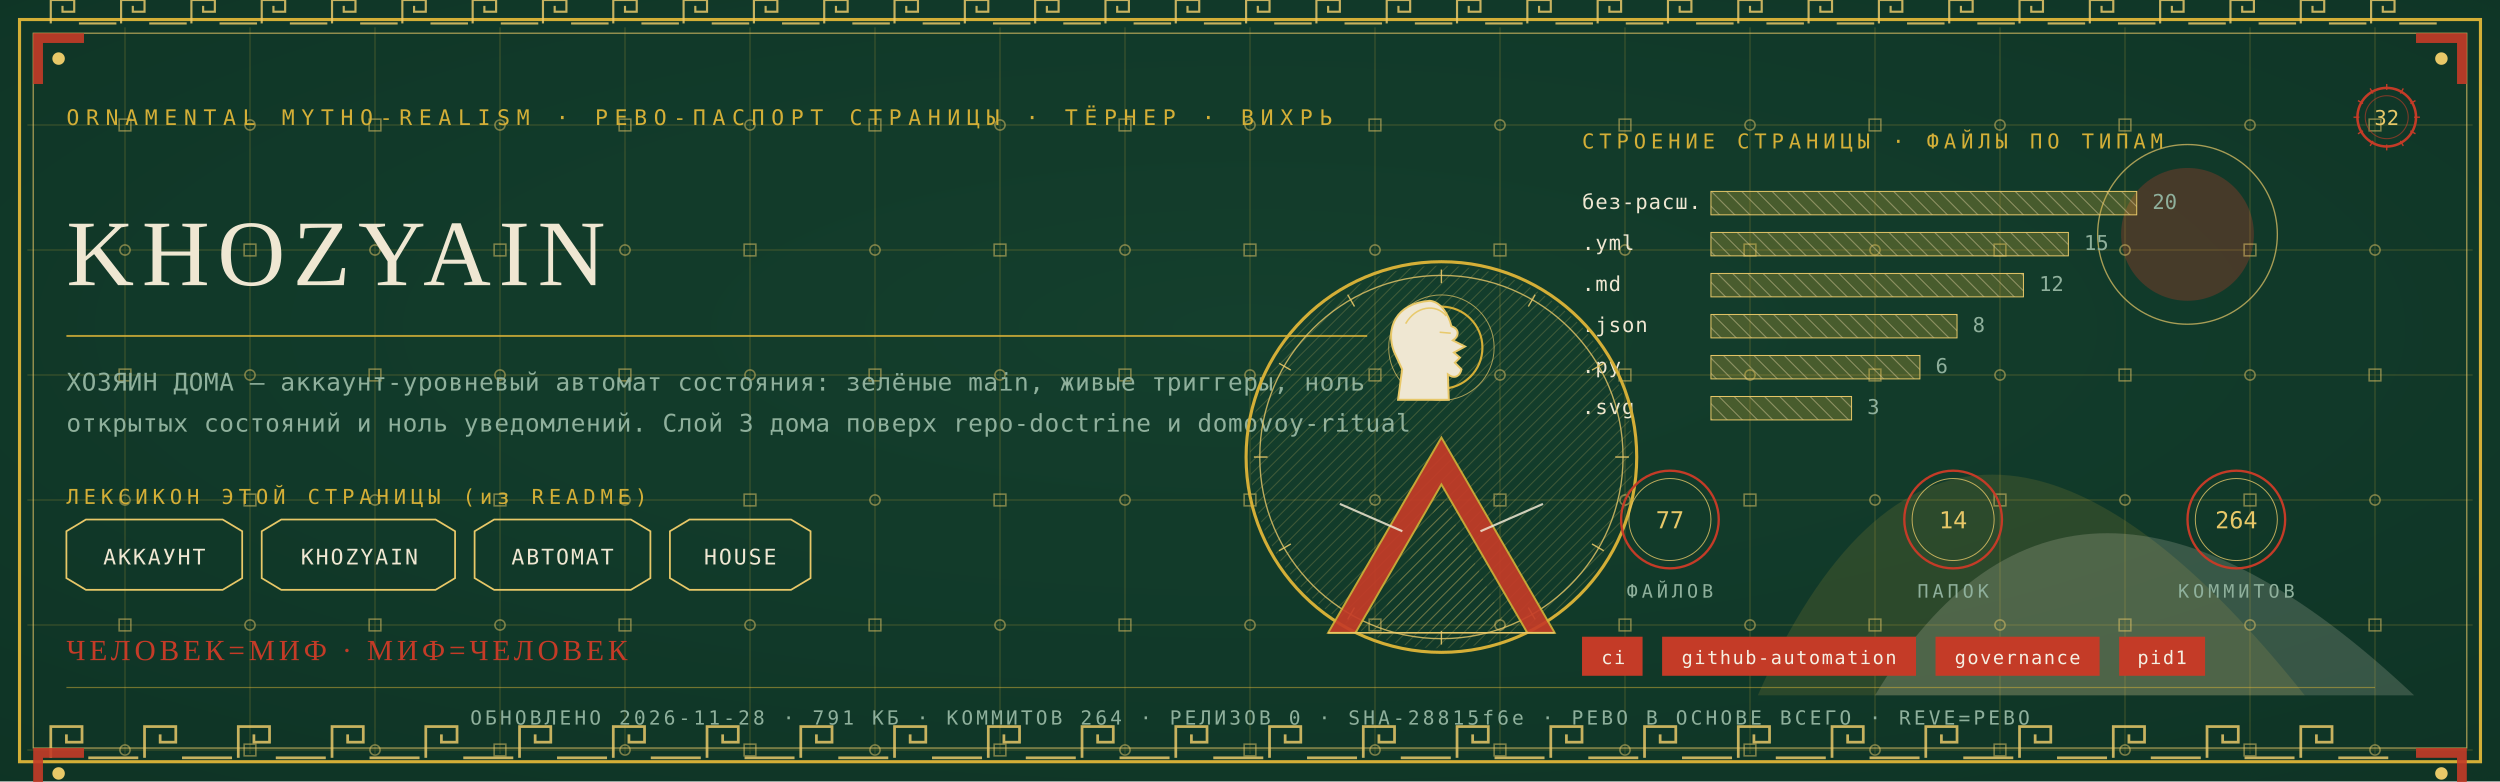
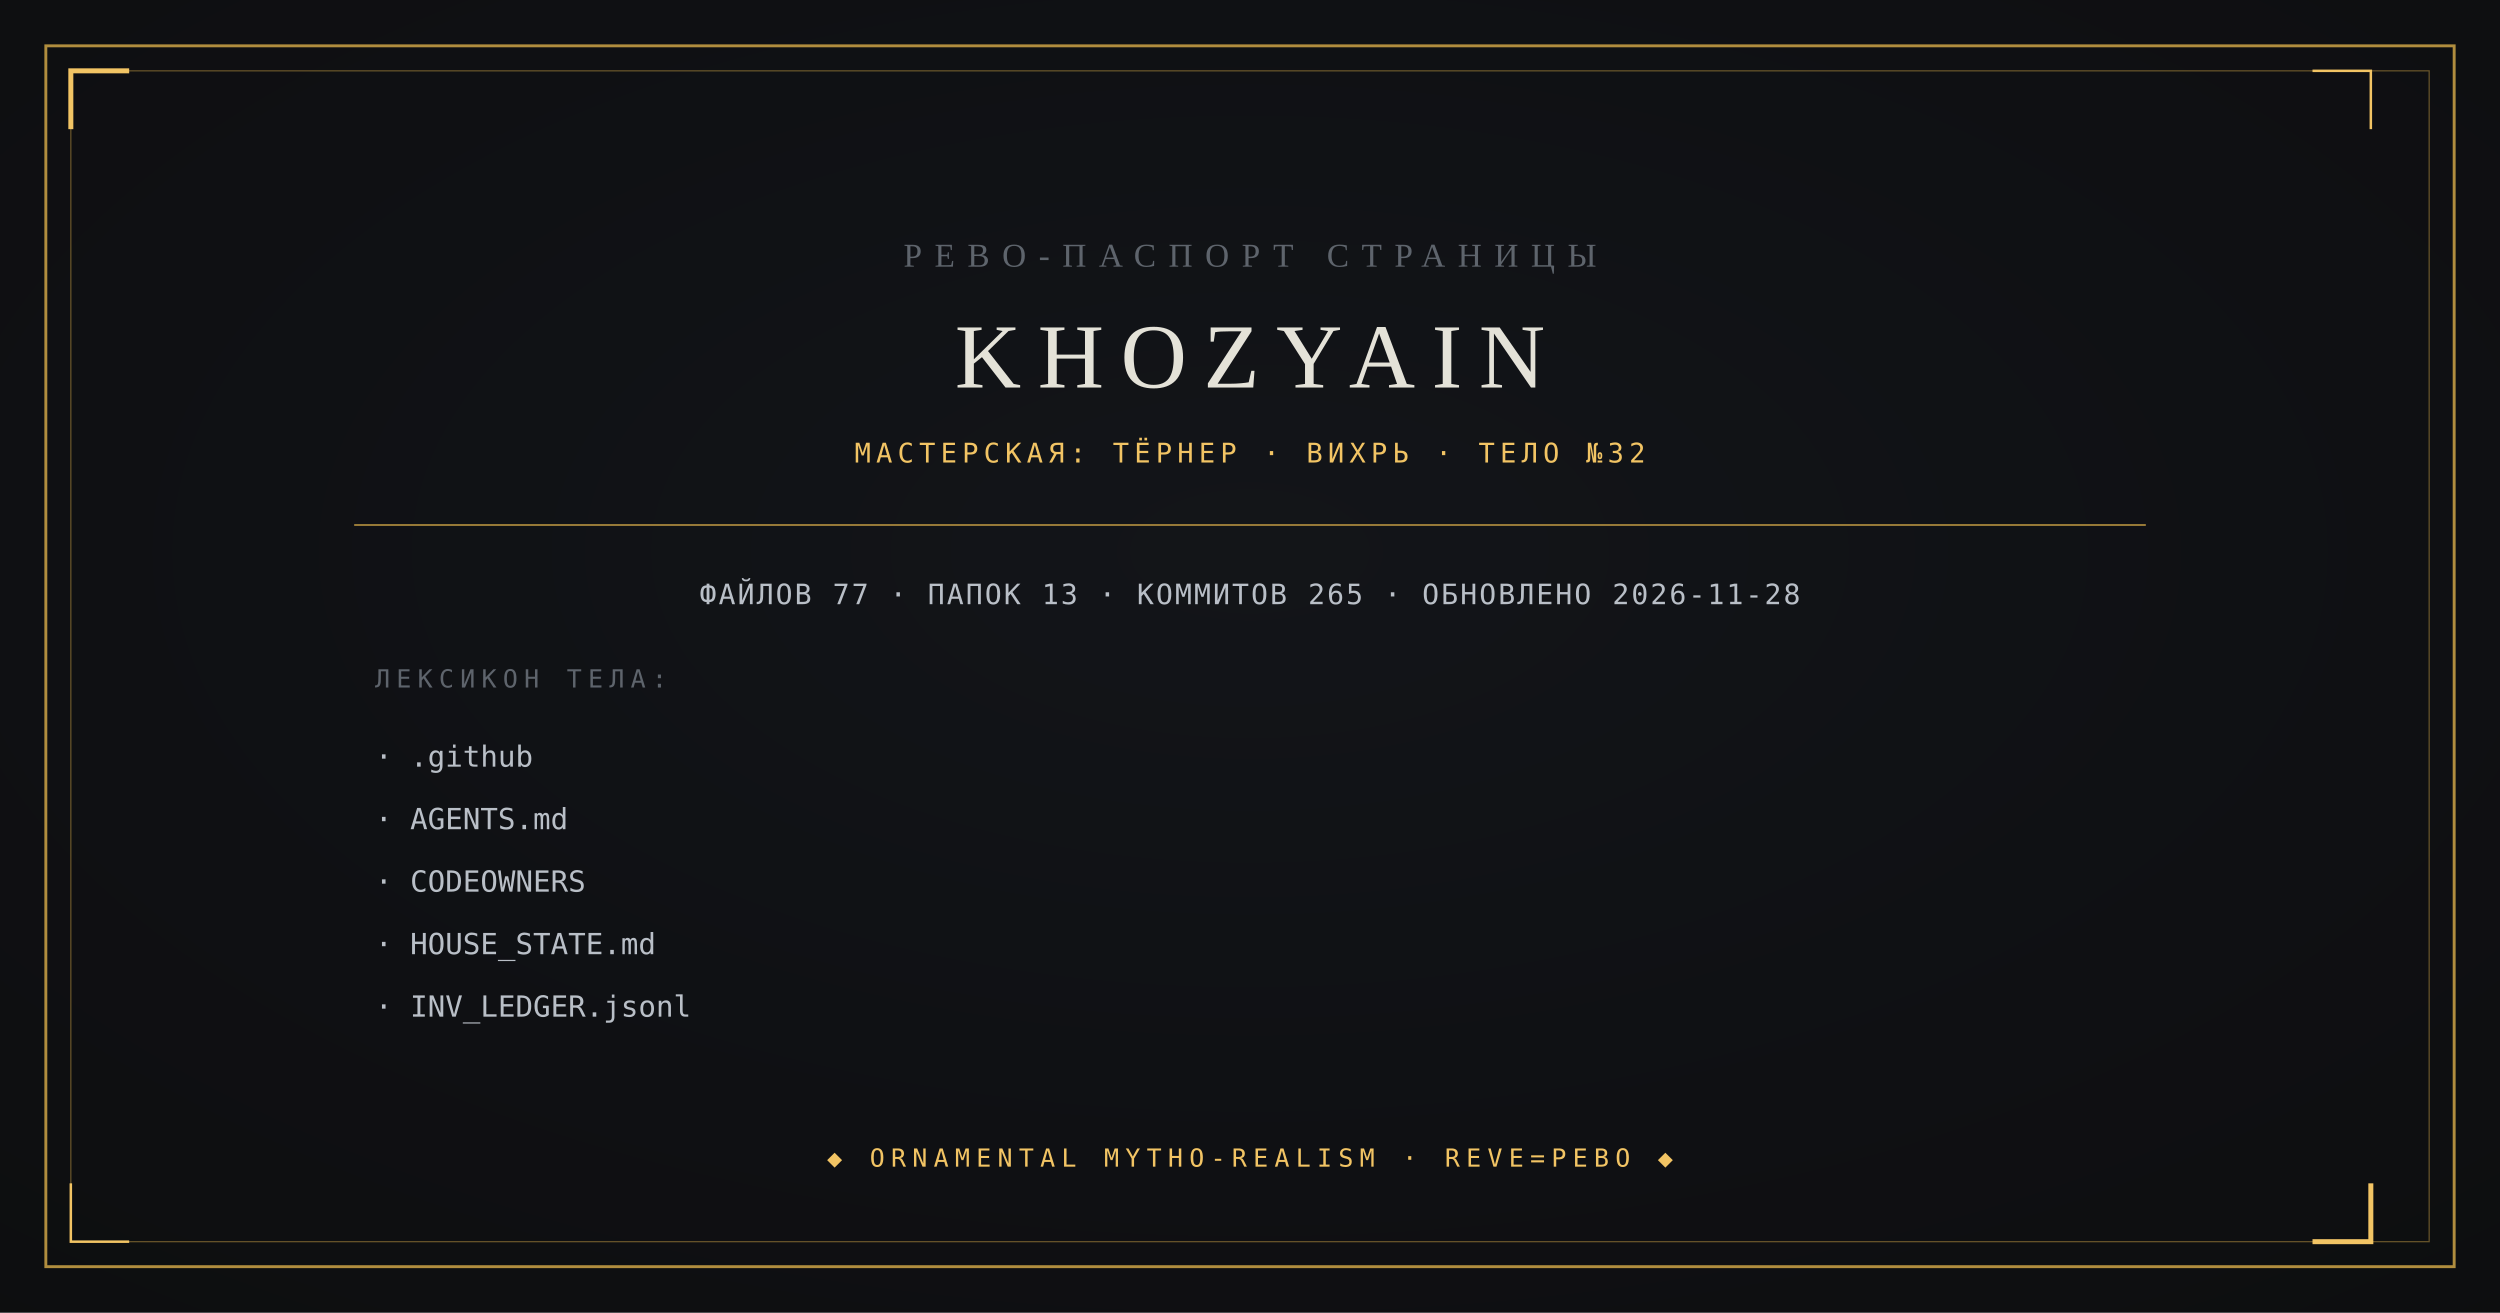
- <svg xmlns="http://www.w3.org/2000/svg" viewBox="0 0 1280 400" width="1280" height="400">
-   <defs>
-     <radialGradient id="rp32" cx="0.5" cy="0.42" r="1.1">
-       <stop offset="0" stop-color="#14402E" />
-       <stop offset="1" stop-color="#0C2E21" />
-     </radialGradient>
-     <pattern id="hatchm" width="4.2" height="4.2" patternUnits="userSpaceOnUse" patternTransform="rotate(45)">
-       <rect width="4.2" height="4.2" fill="none" />
-       <line x1="0" y1="0" x2="0" y2="4.2" stroke="#E8C868" stroke-width="0.5" />
-     </pattern>
-     <pattern id="hatchv" width="5.5" height="5.5" patternUnits="userSpaceOnUse" patternTransform="rotate(-45)">
-       <rect width="5.5" height="5.5" fill="none" />
-       <line x1="0" y1="0" x2="0" y2="5.5" stroke="#EFE7D2" stroke-width="0.5" />
-     </pattern>
-   </defs>
-   <rect width="1280" height="400" fill="#0C2E21" />
-   <rect width="1280" height="400" fill="url(#rp32)" opacity="0.94" />
-   <path d="M 900 356 Q 1000 130 1180 356 Z" fill="#D4AF37" opacity="0.14" />
-   <path d="M 960 356 Q 1060 190 1236 356 Z" fill="#EFE7D2" opacity="0.18" />
-   <circle cx="1120" cy="120" r="34" fill="#C43B27" opacity="0.30" />
-   <circle cx="1120" cy="120" r="46" fill="none" stroke="#E8C868" stroke-width="0.7" opacity="0.7" />
-   <g stroke="#D4AF37" stroke-width="0.45" opacity="0.30">
-     <line x1="64" y1="14" x2="64" y2="386" />
-     <line x1="128" y1="14" x2="128" y2="386" />
-     <line x1="192" y1="14" x2="192" y2="386" />
-     <line x1="256" y1="14" x2="256" y2="386" />
-     <line x1="320" y1="14" x2="320" y2="386" />
-     <line x1="384" y1="14" x2="384" y2="386" />
-     <line x1="448" y1="14" x2="448" y2="386" />
-     <line x1="512" y1="14" x2="512" y2="386" />
-     <line x1="576" y1="14" x2="576" y2="386" />
-     <line x1="640" y1="14" x2="640" y2="386" />
-     <line x1="704" y1="14" x2="704" y2="386" />
-     <line x1="768" y1="14" x2="768" y2="386" />
-     <line x1="832" y1="14" x2="832" y2="386" />
-     <line x1="896" y1="14" x2="896" y2="386" />
-     <line x1="960" y1="14" x2="960" y2="386" />
-     <line x1="1024" y1="14" x2="1024" y2="386" />
-     <line x1="1088" y1="14" x2="1088" y2="386" />
-     <line x1="1152" y1="14" x2="1152" y2="386" />
-     <line x1="1216" y1="14" x2="1216" y2="386" />
-     <line x1="14" y1="64" x2="1266" y2="64" />
-     <line x1="14" y1="128" x2="1266" y2="128" />
-     <line x1="14" y1="192" x2="1266" y2="192" />
-     <line x1="14" y1="256" x2="1266" y2="256" />
-     <line x1="14" y1="320" x2="1266" y2="320" />
-     <line x1="14" y1="384" x2="1266" y2="384" />
-   </g>
-   <g fill="none" stroke="#E8C868" stroke-width="0.8" opacity="0.5">
-     <rect x="61" y="61" width="6" height="6" />
-     <circle cx="64" cy="128" r="2.6" />
-     <rect x="61" y="189" width="6" height="6" />
-     <circle cx="64" cy="256" r="2.6" />
-     <rect x="61" y="317" width="6" height="6" />
-     <circle cx="64" cy="384" r="2.6" />
-     <circle cx="128" cy="64" r="2.6" />
-     <rect x="125" y="125" width="6" height="6" />
-     <circle cx="128" cy="192" r="2.6" />
-     <rect x="125" y="253" width="6" height="6" />
-     <circle cx="128" cy="320" r="2.6" />
-     <rect x="125" y="381" width="6" height="6" />
-     <rect x="189" y="61" width="6" height="6" />
-     <circle cx="192" cy="128" r="2.6" />
-     <rect x="189" y="189" width="6" height="6" />
-     <circle cx="192" cy="256" r="2.6" />
-     <rect x="189" y="317" width="6" height="6" />
-     <circle cx="192" cy="384" r="2.6" />
-     <circle cx="256" cy="64" r="2.6" />
-     <rect x="253" y="125" width="6" height="6" />
-     <circle cx="256" cy="192" r="2.6" />
-     <rect x="253" y="253" width="6" height="6" />
-     <circle cx="256" cy="320" r="2.6" />
-     <rect x="253" y="381" width="6" height="6" />
-     <rect x="317" y="61" width="6" height="6" />
-     <circle cx="320" cy="128" r="2.6" />
-     <rect x="317" y="189" width="6" height="6" />
-     <circle cx="320" cy="256" r="2.6" />
-     <rect x="317" y="317" width="6" height="6" />
-     <circle cx="320" cy="384" r="2.6" />
-     <circle cx="384" cy="64" r="2.6" />
-     <rect x="381" y="125" width="6" height="6" />
-     <circle cx="384" cy="192" r="2.6" />
-     <rect x="381" y="253" width="6" height="6" />
-     <circle cx="384" cy="320" r="2.6" />
-     <rect x="381" y="381" width="6" height="6" />
-     <rect x="445" y="61" width="6" height="6" />
-     <circle cx="448" cy="128" r="2.6" />
-     <rect x="445" y="189" width="6" height="6" />
-     <circle cx="448" cy="256" r="2.6" />
-     <rect x="445" y="317" width="6" height="6" />
-     <circle cx="448" cy="384" r="2.6" />
-     <circle cx="512" cy="64" r="2.6" />
-     <rect x="509" y="125" width="6" height="6" />
-     <circle cx="512" cy="192" r="2.6" />
-     <rect x="509" y="253" width="6" height="6" />
-     <circle cx="512" cy="320" r="2.6" />
-     <rect x="509" y="381" width="6" height="6" />
-     <rect x="573" y="61" width="6" height="6" />
-     <circle cx="576" cy="128" r="2.6" />
-     <rect x="573" y="189" width="6" height="6" />
-     <circle cx="576" cy="256" r="2.6" />
-     <rect x="573" y="317" width="6" height="6" />
-     <circle cx="576" cy="384" r="2.6" />
-     <circle cx="640" cy="64" r="2.6" />
-     <rect x="637" y="125" width="6" height="6" />
-     <circle cx="640" cy="192" r="2.6" />
-     <rect x="637" y="253" width="6" height="6" />
-     <circle cx="640" cy="320" r="2.6" />
-     <rect x="637" y="381" width="6" height="6" />
-     <rect x="701" y="61" width="6" height="6" />
-     <circle cx="704" cy="128" r="2.6" />
-     <rect x="701" y="189" width="6" height="6" />
-     <circle cx="704" cy="256" r="2.6" />
-     <rect x="701" y="317" width="6" height="6" />
-     <circle cx="704" cy="384" r="2.6" />
-     <circle cx="768" cy="64" r="2.6" />
-     <rect x="765" y="125" width="6" height="6" />
-     <circle cx="768" cy="192" r="2.6" />
-     <rect x="765" y="253" width="6" height="6" />
-     <circle cx="768" cy="320" r="2.6" />
-     <rect x="765" y="381" width="6" height="6" />
-     <rect x="829" y="61" width="6" height="6" />
-     <circle cx="832" cy="128" r="2.6" />
-     <rect x="829" y="189" width="6" height="6" />
-     <circle cx="832" cy="256" r="2.6" />
-     <rect x="829" y="317" width="6" height="6" />
-     <circle cx="832" cy="384" r="2.6" />
-     <circle cx="896" cy="64" r="2.6" />
-     <rect x="893" y="125" width="6" height="6" />
-     <circle cx="896" cy="192" r="2.6" />
-     <rect x="893" y="253" width="6" height="6" />
-     <circle cx="896" cy="320" r="2.6" />
-     <rect x="893" y="381" width="6" height="6" />
-     <rect x="957" y="61" width="6" height="6" />
-     <circle cx="960" cy="128" r="2.6" />
-     <rect x="957" y="189" width="6" height="6" />
-     <circle cx="960" cy="256" r="2.6" />
-     <rect x="957" y="317" width="6" height="6" />
-     <circle cx="960" cy="384" r="2.6" />
-     <circle cx="1024" cy="64" r="2.6" />
-     <rect x="1021" y="125" width="6" height="6" />
-     <circle cx="1024" cy="192" r="2.6" />
-     <rect x="1021" y="253" width="6" height="6" />
-     <circle cx="1024" cy="320" r="2.6" />
-     <rect x="1021" y="381" width="6" height="6" />
-     <rect x="1085" y="61" width="6" height="6" />
-     <circle cx="1088" cy="128" r="2.6" />
-     <rect x="1085" y="189" width="6" height="6" />
-     <circle cx="1088" cy="256" r="2.6" />
-     <rect x="1085" y="317" width="6" height="6" />
-     <circle cx="1088" cy="384" r="2.6" />
-     <circle cx="1152" cy="64" r="2.6" />
-     <rect x="1149" y="125" width="6" height="6" />
-     <circle cx="1152" cy="192" r="2.6" />
-     <rect x="1149" y="253" width="6" height="6" />
-     <circle cx="1152" cy="320" r="2.6" />
-     <rect x="1149" y="381" width="6" height="6" />
-     <rect x="1213" y="61" width="6" height="6" />
-     <circle cx="1216" cy="128" r="2.6" />
-     <rect x="1213" y="189" width="6" height="6" />
-     <circle cx="1216" cy="256" r="2.6" />
-     <rect x="1213" y="317" width="6" height="6" />
-     <circle cx="1216" cy="384" r="2.6" />
-   </g>
-   <rect x="10" y="10" width="1260" height="380" fill="none" stroke="#D4AF37" stroke-width="1.6" />
-   <rect x="17" y="17" width="1246" height="366" fill="none" stroke="#E8C868" stroke-width="0.6" opacity="0.75" />
-   <g fill="none" stroke="#E8C868" stroke-width="1.4" opacity="0.85">
-     <path d="M 26 388 L 26 372 L 42 372 L 42 380.0 L 34.0 380.0 L 34.0 376.0" />
-     <line x1="45.2" y1="388" x2="70.8" y2="388" />
-     <path d="M 74 388 L 74 372 L 90 372 L 90 380.0 L 82.0 380.0 L 82.0 376.0" />
-     <line x1="93.2" y1="388" x2="118.8" y2="388" />
-     <path d="M 122 388 L 122 372 L 138 372 L 138 380.0 L 130.0 380.0 L 130.0 376.0" />
-     <line x1="141.2" y1="388" x2="166.8" y2="388" />
-     <path d="M 170 388 L 170 372 L 186 372 L 186 380.0 L 178.0 380.0 L 178.0 376.0" />
-     <line x1="189.2" y1="388" x2="214.8" y2="388" />
-     <path d="M 218 388 L 218 372 L 234 372 L 234 380.0 L 226.0 380.0 L 226.0 376.0" />
-     <line x1="237.2" y1="388" x2="262.8" y2="388" />
-     <path d="M 266 388 L 266 372 L 282 372 L 282 380.0 L 274.0 380.0 L 274.0 376.0" />
-     <line x1="285.2" y1="388" x2="310.8" y2="388" />
-     <path d="M 314 388 L 314 372 L 330 372 L 330 380.0 L 322.0 380.0 L 322.0 376.0" />
-     <line x1="333.2" y1="388" x2="358.8" y2="388" />
-     <path d="M 362 388 L 362 372 L 378 372 L 378 380.0 L 370.0 380.0 L 370.0 376.0" />
-     <line x1="381.2" y1="388" x2="406.8" y2="388" />
-     <path d="M 410 388 L 410 372 L 426 372 L 426 380.0 L 418.0 380.0 L 418.0 376.0" />
-     <line x1="429.2" y1="388" x2="454.8" y2="388" />
-     <path d="M 458 388 L 458 372 L 474 372 L 474 380.0 L 466.0 380.0 L 466.0 376.0" />
-     <line x1="477.2" y1="388" x2="502.8" y2="388" />
-     <path d="M 506 388 L 506 372 L 522 372 L 522 380.0 L 514.0 380.0 L 514.0 376.0" />
-     <line x1="525.2" y1="388" x2="550.8" y2="388" />
-     <path d="M 554 388 L 554 372 L 570 372 L 570 380.0 L 562.0 380.0 L 562.0 376.0" />
-     <line x1="573.2" y1="388" x2="598.8" y2="388" />
-     <path d="M 602 388 L 602 372 L 618 372 L 618 380.0 L 610.0 380.0 L 610.0 376.0" />
-     <line x1="621.2" y1="388" x2="646.8" y2="388" />
-     <path d="M 650 388 L 650 372 L 666 372 L 666 380.0 L 658.0 380.0 L 658.0 376.0" />
-     <line x1="669.2" y1="388" x2="694.8" y2="388" />
-     <path d="M 698 388 L 698 372 L 714 372 L 714 380.0 L 706.0 380.0 L 706.0 376.0" />
-     <line x1="717.2" y1="388" x2="742.8" y2="388" />
-     <path d="M 746 388 L 746 372 L 762 372 L 762 380.0 L 754.0 380.0 L 754.0 376.0" />
-     <line x1="765.2" y1="388" x2="790.8" y2="388" />
-     <path d="M 794 388 L 794 372 L 810 372 L 810 380.0 L 802.0 380.0 L 802.0 376.0" />
-     <line x1="813.2" y1="388" x2="838.8" y2="388" />
-     <path d="M 842 388 L 842 372 L 858 372 L 858 380.0 L 850.0 380.0 L 850.0 376.0" />
-     <line x1="861.2" y1="388" x2="886.8" y2="388" />
-     <path d="M 890 388 L 890 372 L 906 372 L 906 380.0 L 898.0 380.0 L 898.0 376.0" />
-     <line x1="909.2" y1="388" x2="934.8" y2="388" />
-     <path d="M 938 388 L 938 372 L 954 372 L 954 380.0 L 946.0 380.0 L 946.0 376.0" />
-     <line x1="957.2" y1="388" x2="982.8" y2="388" />
-     <path d="M 986 388 L 986 372 L 1002 372 L 1002 380.0 L 994.0 380.0 L 994.0 376.0" />
-     <line x1="1005.2" y1="388" x2="1030.8" y2="388" />
-     <path d="M 1034 388 L 1034 372 L 1050 372 L 1050 380.0 L 1042.0 380.0 L 1042.0 376.0" />
-     <line x1="1053.2" y1="388" x2="1078.8" y2="388" />
-     <path d="M 1082 388 L 1082 372 L 1098 372 L 1098 380.0 L 1090.0 380.0 L 1090.0 376.0" />
-     <line x1="1101.2" y1="388" x2="1126.8" y2="388" />
-     <path d="M 1130 388 L 1130 372 L 1146 372 L 1146 380.0 L 1138.0 380.0 L 1138.0 376.0" />
-     <line x1="1149.2" y1="388" x2="1174.8" y2="388" />
-     <path d="M 1178 388 L 1178 372 L 1194 372 L 1194 380.0 L 1186.0 380.0 L 1186.0 376.0" />
-     <line x1="1197.2" y1="388" x2="1222.8" y2="388" />
-   </g>
-   <g fill="none" stroke="#E8C868" stroke-width="1.1" opacity="0.85">
-     <path d="M 26 12 L 26 0 L 38 0 L 38 6.0 L 32.0 6.0 L 32.0 3.0" />
-     <line x1="40.4" y1="12" x2="59.6" y2="12" />
-     <path d="M 62 12 L 62 0 L 74 0 L 74 6.0 L 68.0 6.0 L 68.0 3.0" />
-     <line x1="76.4" y1="12" x2="95.6" y2="12" />
-     <path d="M 98 12 L 98 0 L 110 0 L 110 6.0 L 104.0 6.0 L 104.0 3.0" />
-     <line x1="112.4" y1="12" x2="131.6" y2="12" />
-     <path d="M 134 12 L 134 0 L 146 0 L 146 6.0 L 140.0 6.0 L 140.0 3.0" />
-     <line x1="148.4" y1="12" x2="167.6" y2="12" />
-     <path d="M 170 12 L 170 0 L 182 0 L 182 6.0 L 176.0 6.0 L 176.0 3.0" />
-     <line x1="184.4" y1="12" x2="203.6" y2="12" />
-     <path d="M 206 12 L 206 0 L 218 0 L 218 6.0 L 212.0 6.0 L 212.0 3.0" />
-     <line x1="220.4" y1="12" x2="239.6" y2="12" />
-     <path d="M 242 12 L 242 0 L 254 0 L 254 6.0 L 248.0 6.0 L 248.0 3.0" />
-     <line x1="256.4" y1="12" x2="275.6" y2="12" />
-     <path d="M 278 12 L 278 0 L 290 0 L 290 6.0 L 284.0 6.0 L 284.0 3.0" />
-     <line x1="292.4" y1="12" x2="311.6" y2="12" />
-     <path d="M 314 12 L 314 0 L 326 0 L 326 6.0 L 320.0 6.0 L 320.0 3.0" />
-     <line x1="328.4" y1="12" x2="347.6" y2="12" />
-     <path d="M 350 12 L 350 0 L 362 0 L 362 6.0 L 356.0 6.0 L 356.0 3.0" />
-     <line x1="364.4" y1="12" x2="383.6" y2="12" />
-     <path d="M 386 12 L 386 0 L 398 0 L 398 6.0 L 392.0 6.0 L 392.0 3.0" />
-     <line x1="400.4" y1="12" x2="419.6" y2="12" />
-     <path d="M 422 12 L 422 0 L 434 0 L 434 6.0 L 428.0 6.0 L 428.0 3.0" />
-     <line x1="436.4" y1="12" x2="455.6" y2="12" />
-     <path d="M 458 12 L 458 0 L 470 0 L 470 6.0 L 464.0 6.0 L 464.0 3.0" />
-     <line x1="472.4" y1="12" x2="491.6" y2="12" />
-     <path d="M 494 12 L 494 0 L 506 0 L 506 6.0 L 500.0 6.0 L 500.0 3.0" />
-     <line x1="508.4" y1="12" x2="527.6" y2="12" />
-     <path d="M 530 12 L 530 0 L 542 0 L 542 6.0 L 536.0 6.0 L 536.0 3.0" />
-     <line x1="544.4" y1="12" x2="563.6" y2="12" />
-     <path d="M 566 12 L 566 0 L 578 0 L 578 6.0 L 572.0 6.0 L 572.0 3.0" />
-     <line x1="580.4" y1="12" x2="599.6" y2="12" />
-     <path d="M 602 12 L 602 0 L 614 0 L 614 6.0 L 608.0 6.0 L 608.0 3.0" />
-     <line x1="616.4" y1="12" x2="635.6" y2="12" />
-     <path d="M 638 12 L 638 0 L 650 0 L 650 6.0 L 644.0 6.0 L 644.0 3.0" />
-     <line x1="652.4" y1="12" x2="671.6" y2="12" />
-     <path d="M 674 12 L 674 0 L 686 0 L 686 6.0 L 680.0 6.0 L 680.0 3.0" />
-     <line x1="688.4" y1="12" x2="707.6" y2="12" />
-     <path d="M 710 12 L 710 0 L 722 0 L 722 6.0 L 716.0 6.0 L 716.0 3.0" />
-     <line x1="724.4" y1="12" x2="743.6" y2="12" />
-     <path d="M 746 12 L 746 0 L 758 0 L 758 6.0 L 752.0 6.0 L 752.0 3.0" />
-     <line x1="760.4" y1="12" x2="779.6" y2="12" />
-     <path d="M 782 12 L 782 0 L 794 0 L 794 6.0 L 788.0 6.0 L 788.0 3.0" />
-     <line x1="796.4" y1="12" x2="815.6" y2="12" />
-     <path d="M 818 12 L 818 0 L 830 0 L 830 6.0 L 824.0 6.0 L 824.0 3.0" />
-     <line x1="832.4" y1="12" x2="851.6" y2="12" />
-     <path d="M 854 12 L 854 0 L 866 0 L 866 6.0 L 860.0 6.0 L 860.0 3.0" />
-     <line x1="868.4" y1="12" x2="887.6" y2="12" />
-     <path d="M 890 12 L 890 0 L 902 0 L 902 6.0 L 896.0 6.0 L 896.0 3.0" />
-     <line x1="904.4" y1="12" x2="923.6" y2="12" />
-     <path d="M 926 12 L 926 0 L 938 0 L 938 6.0 L 932.0 6.0 L 932.0 3.0" />
-     <line x1="940.4" y1="12" x2="959.6" y2="12" />
-     <path d="M 962 12 L 962 0 L 974 0 L 974 6.0 L 968.0 6.0 L 968.0 3.0" />
-     <line x1="976.4" y1="12" x2="995.6" y2="12" />
-     <path d="M 998 12 L 998 0 L 1010 0 L 1010 6.0 L 1004.0 6.0 L 1004.0 3.0" />
-     <line x1="1012.4" y1="12" x2="1031.6" y2="12" />
-     <path d="M 1034 12 L 1034 0 L 1046 0 L 1046 6.0 L 1040.0 6.0 L 1040.0 3.0" />
-     <line x1="1048.4" y1="12" x2="1067.6" y2="12" />
-     <path d="M 1070 12 L 1070 0 L 1082 0 L 1082 6.0 L 1076.0 6.0 L 1076.0 3.0" />
-     <line x1="1084.4" y1="12" x2="1103.6" y2="12" />
-     <path d="M 1106 12 L 1106 0 L 1118 0 L 1118 6.0 L 1112.0 6.0 L 1112.0 3.0" />
-     <line x1="1120.4" y1="12" x2="1139.6" y2="12" />
-     <path d="M 1142 12 L 1142 0 L 1154 0 L 1154 6.0 L 1148.0 6.0 L 1148.0 3.0" />
-     <line x1="1156.4" y1="12" x2="1175.6" y2="12" />
-     <path d="M 1178 12 L 1178 0 L 1190 0 L 1190 6.0 L 1184.0 6.0 L 1184.0 3.0" />
-     <line x1="1192.4" y1="12" x2="1211.6" y2="12" />
-     <path d="M 1214 12 L 1214 0 L 1226 0 L 1226 6.0 L 1220.0 6.0 L 1220.0 3.0" />
-     <line x1="1228.4" y1="12" x2="1247.6" y2="12" />
-   </g>
-   <g transform="translate(17,17) scale(1,1)">
-     <path d="M 0 0 L 26 0 L 26 5 L 5 5 L 5 26 L 0 26 Z" fill="#C43B27" opacity="0.9" />
-     <circle cx="13" cy="13" r="3.2" fill="#E8C868" />
-   </g>
-   <g transform="translate(1263,17) scale(-1,1)">
-     <path d="M 0 0 L 26 0 L 26 5 L 5 5 L 5 26 L 0 26 Z" fill="#C43B27" opacity="0.9" />
-     <circle cx="13" cy="13" r="3.2" fill="#E8C868" />
-   </g>
-   <g transform="translate(17,383) scale(1,1)">
-     <path d="M 0 0 L 26 0 L 26 5 L 5 5 L 5 26 L 0 26 Z" fill="#C43B27" opacity="0.9" />
-     <circle cx="13" cy="13" r="3.2" fill="#E8C868" />
-   </g>
-   <g transform="translate(1263,383) scale(-1,1)">
-     <path d="M 0 0 L 26 0 L 26 5 L 5 5 L 5 26 L 0 26 Z" fill="#C43B27" opacity="0.9" />
-     <circle cx="13" cy="13" r="3.2" fill="#E8C868" />
-   </g>
-   <text x="34" y="64" font-family="'Cascadia Mono', ui-monospace, Consolas, monospace" font-size="11" fill="#D4AF37" letter-spacing="3.4">ORNAMENTAL MYTHO-REALISM · РЕВО-ПАСПОРТ СТРАНИЦЫ · ТЁРНЕР · ВИХРЬ</text>
-   <g transform="translate(1222,60)">
-     <circle r="15" fill="none" stroke="#C43B27" stroke-width="1.3" />
-     <circle r="11" fill="none" stroke="#C43B27" stroke-width="0.55" opacity="0.6" />
-     <text y="4" text-anchor="middle" font-family="'Cascadia Mono', ui-monospace, Consolas, monospace" font-size="10.5" fill="#E8C868">32</text>
-     <g stroke="#C43B27" stroke-width="0.7">
-       <line x1="0" y1="-17" x2="0" y2="-14" transform="rotate(0)" />
-       <line x1="0" y1="-17" x2="0" y2="-14" transform="rotate(30)" />
-       <line x1="0" y1="-17" x2="0" y2="-14" transform="rotate(60)" />
-       <line x1="0" y1="-17" x2="0" y2="-14" transform="rotate(90)" />
-       <line x1="0" y1="-17" x2="0" y2="-14" transform="rotate(120)" />
-       <line x1="0" y1="-17" x2="0" y2="-14" transform="rotate(150)" />
-       <line x1="0" y1="-17" x2="0" y2="-14" transform="rotate(180)" />
-       <line x1="0" y1="-17" x2="0" y2="-14" transform="rotate(210)" />
-       <line x1="0" y1="-17" x2="0" y2="-14" transform="rotate(240)" />
-       <line x1="0" y1="-17" x2="0" y2="-14" transform="rotate(270)" />
-       <line x1="0" y1="-17" x2="0" y2="-14" transform="rotate(300)" />
-       <line x1="0" y1="-17" x2="0" y2="-14" transform="rotate(330)" />
-     </g>
-   </g>
-   <text x="34" y="146" font-family="Georgia, 'Times New Roman', serif" font-size="48.0" fill="#EFE7D2" letter-spacing="4">KHOZYAIN</text>
-   <line x1="34" y1="172" x2="700" y2="172" stroke="#D4AF37" stroke-width="1" opacity="0.85" />
-   <text x="34" y="200" font-family="'Cascadia Mono', ui-monospace, Consolas, monospace" font-size="12.5" fill="#8FB09C" letter-spacing="0.3">ХОЗЯИН ДОМА — аккаунт-уровневый автомат состояния: зелёные main, живые триггеры, ноль</text>
-   <text x="34" y="221" font-family="'Cascadia Mono', ui-monospace, Consolas, monospace" font-size="12.5" fill="#8FB09C" letter-spacing="0.3">открытых состояний и ноль уведомлений. Слой 3 дома поверх repo-doctrine и domovoy-ritual</text>
-   <text x="34" y="258" font-family="'Cascadia Mono', ui-monospace, Consolas, monospace" font-size="10.5" fill="#D4AF37" letter-spacing="2.5">ЛЕКСИКОН ЭТОЙ СТРАНИЦЫ (из README)</text>
-   <path d="M 34 272 L 44 266 L 114 266 L 124 272 L 124 296 L 114 302 L 44 302 L 34 296 Z" fill="none" stroke="#E8C868" stroke-width="0.9" />
-   <text x="79" y="289" text-anchor="middle" font-family="'Cascadia Mono', ui-monospace, Consolas, monospace" font-size="11" fill="#EFE7D2" letter-spacing="1">АККАУНТ</text>
-   <path d="M 134 272 L 144 266 L 223 266 L 233 272 L 233 296 L 223 302 L 144 302 L 134 296 Z" fill="none" stroke="#E8C868" stroke-width="0.9" />
-   <text x="184" y="289" text-anchor="middle" font-family="'Cascadia Mono', ui-monospace, Consolas, monospace" font-size="11" fill="#EFE7D2" letter-spacing="1">KHOZYAIN</text>
-   <path d="M 243 272 L 253 266 L 323 266 L 333 272 L 333 296 L 323 302 L 253 302 L 243 296 Z" fill="none" stroke="#E8C868" stroke-width="0.9" />
-   <text x="288" y="289" text-anchor="middle" font-family="'Cascadia Mono', ui-monospace, Consolas, monospace" font-size="11" fill="#EFE7D2" letter-spacing="1">АВТОМАТ</text>
-   <path d="M 343 272 L 353 266 L 405 266 L 415 272 L 415 296 L 405 302 L 353 302 L 343 296 Z" fill="none" stroke="#E8C868" stroke-width="0.9" />
-   <text x="379" y="289" text-anchor="middle" font-family="'Cascadia Mono', ui-monospace, Consolas, monospace" font-size="11" fill="#EFE7D2" letter-spacing="1">HOUSE</text>
-   <text x="810" y="76" font-family="'Cascadia Mono', ui-monospace, Consolas, monospace" font-size="10.5" fill="#D4AF37" letter-spacing="2.5">СТРОЕНИЕ СТРАНИЦЫ · ФАЙЛЫ ПО ТИПАМ</text>
-   <text x="810" y="107" font-family="'Cascadia Mono', ui-monospace, Consolas, monospace" font-size="10.5" fill="#EFE7D2" letter-spacing="0.5">без-расш.</text>
-   <rect x="876" y="98" width="218" height="12" fill="url(#hatchv)" opacity="0.9" />
-   <rect x="876" y="98" width="218" height="12" fill="#D4AF37" opacity="0.28" />
-   <rect x="876" y="98" width="218" height="12" fill="none" stroke="#E8C868" stroke-width="0.5" />
-   <text x="1102" y="107" font-family="'Cascadia Mono', ui-monospace, Consolas, monospace" font-size="10.5" fill="#8FB09C">20</text>
-   <text x="810" y="128" font-family="'Cascadia Mono', ui-monospace, Consolas, monospace" font-size="10.5" fill="#EFE7D2" letter-spacing="0.5">.yml</text>
-   <rect x="876" y="119" width="183" height="12" fill="url(#hatchv)" opacity="0.9" />
-   <rect x="876" y="119" width="183" height="12" fill="#D4AF37" opacity="0.28" />
-   <rect x="876" y="119" width="183" height="12" fill="none" stroke="#E8C868" stroke-width="0.5" />
-   <text x="1067" y="128" font-family="'Cascadia Mono', ui-monospace, Consolas, monospace" font-size="10.5" fill="#8FB09C">15</text>
-   <text x="810" y="149" font-family="'Cascadia Mono', ui-monospace, Consolas, monospace" font-size="10.5" fill="#EFE7D2" letter-spacing="0.5">.md</text>
-   <rect x="876" y="140" width="160" height="12" fill="url(#hatchv)" opacity="0.9" />
-   <rect x="876" y="140" width="160" height="12" fill="#D4AF37" opacity="0.28" />
-   <rect x="876" y="140" width="160" height="12" fill="none" stroke="#E8C868" stroke-width="0.5" />
-   <text x="1044" y="149" font-family="'Cascadia Mono', ui-monospace, Consolas, monospace" font-size="10.5" fill="#8FB09C">12</text>
-   <text x="810" y="170" font-family="'Cascadia Mono', ui-monospace, Consolas, monospace" font-size="10.5" fill="#EFE7D2" letter-spacing="0.5">.json</text>
-   <rect x="876" y="161" width="126" height="12" fill="url(#hatchv)" opacity="0.9" />
-   <rect x="876" y="161" width="126" height="12" fill="#D4AF37" opacity="0.28" />
-   <rect x="876" y="161" width="126" height="12" fill="none" stroke="#E8C868" stroke-width="0.5" />
-   <text x="1010" y="170" font-family="'Cascadia Mono', ui-monospace, Consolas, monospace" font-size="10.5" fill="#8FB09C">8</text>
-   <text x="810" y="191" font-family="'Cascadia Mono', ui-monospace, Consolas, monospace" font-size="10.5" fill="#EFE7D2" letter-spacing="0.5">.py</text>
-   <rect x="876" y="182" width="107" height="12" fill="url(#hatchv)" opacity="0.9" />
-   <rect x="876" y="182" width="107" height="12" fill="#D4AF37" opacity="0.28" />
-   <rect x="876" y="182" width="107" height="12" fill="none" stroke="#E8C868" stroke-width="0.5" />
-   <text x="991" y="191" font-family="'Cascadia Mono', ui-monospace, Consolas, monospace" font-size="10.5" fill="#8FB09C">6</text>
-   <text x="810" y="212" font-family="'Cascadia Mono', ui-monospace, Consolas, monospace" font-size="10.5" fill="#EFE7D2" letter-spacing="0.5">.svg</text>
-   <rect x="876" y="203" width="72" height="12" fill="url(#hatchv)" opacity="0.9" />
-   <rect x="876" y="203" width="72" height="12" fill="#D4AF37" opacity="0.28" />
-   <rect x="876" y="203" width="72" height="12" fill="none" stroke="#E8C868" stroke-width="0.5" />
-   <text x="956" y="212" font-family="'Cascadia Mono', ui-monospace, Consolas, monospace" font-size="10.5" fill="#8FB09C">3</text>
-   <g transform="translate(738,234)">
-     <circle r="100" fill="none" stroke="#D4AF37" stroke-width="1.6" />
-     <circle r="93" fill="none" stroke="#E8C868" stroke-width="0.7" opacity="0.8" />
-     <circle r="98" fill="url(#hatchm)" opacity="0.4" />
-     <g stroke="#E8C868" stroke-width="0.7" opacity="0.9">
-       <line x1="0" y1="-96" x2="0" y2="-89" transform="rotate(0)" />
-       <line x1="0" y1="-96" x2="0" y2="-89" transform="rotate(30)" />
-       <line x1="0" y1="-96" x2="0" y2="-89" transform="rotate(60)" />
-       <line x1="0" y1="-96" x2="0" y2="-89" transform="rotate(90)" />
-       <line x1="0" y1="-96" x2="0" y2="-89" transform="rotate(120)" />
-       <line x1="0" y1="-96" x2="0" y2="-89" transform="rotate(150)" />
-       <line x1="0" y1="-96" x2="0" y2="-89" transform="rotate(180)" />
-       <line x1="0" y1="-96" x2="0" y2="-89" transform="rotate(210)" />
-       <line x1="0" y1="-96" x2="0" y2="-89" transform="rotate(240)" />
-       <line x1="0" y1="-96" x2="0" y2="-89" transform="rotate(270)" />
-       <line x1="0" y1="-96" x2="0" y2="-89" transform="rotate(300)" />
-       <line x1="0" y1="-96" x2="0" y2="-89" transform="rotate(330)" />
-     </g>
-     <circle cy="-56" r="21" fill="none" stroke="#D4AF37" stroke-width="1.1" />
-     <circle cy="-56" r="27" fill="none" stroke="#E8C868" stroke-width="0.5" opacity="0.7" />
-     <path d="M -6.0 -80.0 C -23.5 -78.7 -28.7 -65.7 -24.3 -54.0 L -20.1 -44.9 L -22.2 -29.3 L 3.8 -29.3 L 3.3 -42.3 C 6.9 -39.7 9.5 -41.5 10.3 -44.9 L 6.9 -48.3 L 9.5 -50.9 L 6.4 -53.5 L 12.1 -56.6 L 5.9 -59.7 C 9.5 -62.3 9.0 -65.7 5.1 -67.0 C 3.8 -72.7 -0.1 -79.5 -6.0 -80.0 Z" fill="#EFE7D2" stroke="#E8C868" stroke-width="1.0" />
-     <g fill="none" stroke="#E8C868" stroke-width="0.8" opacity="0.95">
-       <path d="M -18.3 -68.3 C -13.1 -77.4 -2.7 -78.7 2.5 -72.2" />
-       <path d="M -0.9 -63.9 L 4.8 -63.4" />
-     </g>
-     <path d="M -58.0 90.0 L 0 -10.0 L 58.0 90.0 L 44.0 90.0 L 0 14.0 L -44.0 90.0 Z" fill="#C43B27" opacity="0.92" stroke="#D4AF37" stroke-width="1.0" />
-     <path d="M -34.0 88.0 L 0 20.0 L 34.0 88.0" fill="url(#hatchm)" opacity="0.5" stroke="none" />
-     <path d="M -58.0 90.0 L 58.0 90.0" fill="none" stroke="#E8C868" stroke-width="0.8" />
-     <path d="M -52.0 24.0 L -20.0 38.0" fill="none" stroke="#EFE7D2" stroke-width="1.1" opacity="0.85" />
-     <path d="M 52.0 24.0 L 20.0 38.0" fill="none" stroke="#EFE7D2" stroke-width="1.1" opacity="0.85" />
-   </g>
-   <g transform="translate(855,266)">
-     <circle r="25" fill="none" stroke="#C43B27" stroke-width="1.2" />
-     <circle r="21" fill="none" stroke="#E8C868" stroke-width="0.5" opacity="0.8" />
-     <text y="4.5" text-anchor="middle" font-family="'Cascadia Mono', ui-monospace, Consolas, monospace" font-size="12" fill="#E8C868">77</text>
-     <text y="40" text-anchor="middle" font-family="'Cascadia Mono', ui-monospace, Consolas, monospace" font-size="9.5" fill="#8FB09C" letter-spacing="2">ФАЙЛОВ</text>
-   </g>
-   <g transform="translate(1000,266)">
-     <circle r="25" fill="none" stroke="#C43B27" stroke-width="1.2" />
-     <circle r="21" fill="none" stroke="#E8C868" stroke-width="0.5" opacity="0.8" />
-     <text y="4.5" text-anchor="middle" font-family="'Cascadia Mono', ui-monospace, Consolas, monospace" font-size="12" fill="#E8C868">14</text>
-     <text y="40" text-anchor="middle" font-family="'Cascadia Mono', ui-monospace, Consolas, monospace" font-size="9.5" fill="#8FB09C" letter-spacing="2">ПАПОК</text>
-   </g>
-   <g transform="translate(1145,266)">
-     <circle r="25" fill="none" stroke="#C43B27" stroke-width="1.2" />
-     <circle r="21" fill="none" stroke="#E8C868" stroke-width="0.5" opacity="0.8" />
-     <text y="4.5" text-anchor="middle" font-family="'Cascadia Mono', ui-monospace, Consolas, monospace" font-size="12" fill="#E8C868">264</text>
-     <text y="40" text-anchor="middle" font-family="'Cascadia Mono', ui-monospace, Consolas, monospace" font-size="9.5" fill="#8FB09C" letter-spacing="2">КОММИТОВ</text>
-   </g>
-   <rect x="810" y="326" rx="0" width="31" height="20" fill="#C43B27" />
-   <text x="826" y="340" text-anchor="middle" font-family="'Cascadia Mono', ui-monospace, Consolas, monospace" font-size="9.5" fill="#F5EFE2" letter-spacing="0.8">ci</text>
-   <rect x="851" y="326" rx="0" width="130" height="20" fill="#C43B27" />
-   <text x="916" y="340" text-anchor="middle" font-family="'Cascadia Mono', ui-monospace, Consolas, monospace" font-size="9.5" fill="#F5EFE2" letter-spacing="0.8">github-automation</text>
-   <rect x="991" y="326" rx="0" width="84" height="20" fill="#C43B27" />
-   <text x="1033" y="340" text-anchor="middle" font-family="'Cascadia Mono', ui-monospace, Consolas, monospace" font-size="9.5" fill="#F5EFE2" letter-spacing="0.8">governance</text>
-   <rect x="1085" y="326" rx="0" width="44" height="20" fill="#C43B27" />
-   <text x="1107" y="340" text-anchor="middle" font-family="'Cascadia Mono', ui-monospace, Consolas, monospace" font-size="9.5" fill="#F5EFE2" letter-spacing="0.8">pid1</text>
-   <text x="34" y="338" font-family="Georgia, 'Times New Roman', serif" font-size="15" fill="#C43B27" letter-spacing="2">ЧЕЛОВЕК=МИФ · МИФ=ЧЕЛОВЕК</text>
-   <line x1="34" y1="352" x2="1216" y2="352" stroke="#D4AF37" stroke-width="0.6" opacity="0.5" />
-   <text x="640" y="371" text-anchor="middle" font-family="'Cascadia Mono', ui-monospace, Consolas, monospace" font-size="10" fill="#8FB09C" letter-spacing="1.6">ОБНОВЛЕНО 2026-11-28 · 791 КБ · КОММИТОВ 264 · РЕЛИЗОВ 0 · SHA-28815f6e · РЕВО В ОСНОВЕ ВСЕГО · REVE=РЕВО</text>
+ <svg xmlns="http://www.w3.org/2000/svg" viewBox="0 0 1200 630" width="1200" height="630">
+   <rect width="1200" height="630" fill="#0B0C0E" />
+   <radialGradient id="v" cx="0.5" cy="0.42" r="0.95">
+     <stop offset="0" stop-color="#14161A" />
+     <stop offset="1" stop-color="#0B0C0E" />
+   </radialGradient>
+   <rect width="1200" height="630" fill="url(#v)" opacity="0.9" />
+   <rect x="22" y="22" width="1156" height="586" fill="none" stroke="#B08D3E" stroke-width="1.4" />
+   <rect x="34" y="34" width="1132" height="562" fill="none" stroke="#B08D3E" stroke-width="0.6" opacity="0.55" />
+   <path d="M 34 62 L 34 34 L 62 34" fill="none" stroke="#F2C464" stroke-width="2.4" />
+   <path d="M 1138 568 L 1138 596 L 1110 596" fill="none" stroke="#F2C464" stroke-width="2.4" />
+   <path d="M 1138 62 L 1138 34 L 1110 34" fill="none" stroke="#F2C464" stroke-width="1.2" />
+   <path d="M 62 596 L 34 596 L 34 568" fill="none" stroke="#F2C464" stroke-width="1.2" />
+   <text x="600" y="128" text-anchor="middle" font-family="Georgia, 'Times New Roman', serif" font-size="16" fill="#5E646C" letter-spacing="6">РЕВО-ПАСПОРТ СТРАНИЦЫ</text>
+   <text x="600" y="186" text-anchor="middle" font-family="Georgia, 'Times New Roman', serif" font-size="44" fill="#E4E2D8" letter-spacing="8">KHOZYAIN</text>
+   <text x="600" y="222" text-anchor="middle" font-family="ui-monospace, Consolas, monospace" font-size="13" fill="#F2C464" letter-spacing="2.5">МАСТЕРСКАЯ: ТЁРНЕР · ВИХРЬ · ТЕЛО №32</text>
+   <line x1="170" y1="252" x2="1030" y2="252" stroke="#B08D3E" stroke-width="0.8" />
+   <text x="600" y="290" text-anchor="middle" font-family="ui-monospace, Consolas, monospace" font-size="13.5" fill="#B9BFC7" letter-spacing="1">ФАЙЛОВ 77 · ПАПОК 13 · КОММИТОВ 265 · ОБНОВЛЕНО 2026-11-28</text>
+   <text x="180" y="330" font-family="ui-monospace, Consolas, monospace" font-size="12" fill="#5E646C" letter-spacing="3">ЛЕКСИКОН ТЕЛА:</text>
+   <text x="180" y="368" font-family="ui-monospace, Consolas, monospace" font-size="14" fill="#B9BFC7">· .github</text>
+   <text x="180" y="398" font-family="ui-monospace, Consolas, monospace" font-size="14" fill="#B9BFC7">· AGENTS.md</text>
+   <text x="180" y="428" font-family="ui-monospace, Consolas, monospace" font-size="14" fill="#B9BFC7">· CODEOWNERS</text>
+   <text x="180" y="458" font-family="ui-monospace, Consolas, monospace" font-size="14" fill="#B9BFC7">· HOUSE_STATE.md</text>
+   <text x="180" y="488" font-family="ui-monospace, Consolas, monospace" font-size="14" fill="#B9BFC7">· INV_LEDGER.jsonl</text>
+   <text x="600" y="560" text-anchor="middle" font-family="ui-monospace, Consolas, monospace" font-size="12" fill="#F2C464" letter-spacing="3">◆ ORNAMENTAL MYTHO-REALISM · REVE=РЕВО ◆</text>
</svg>
